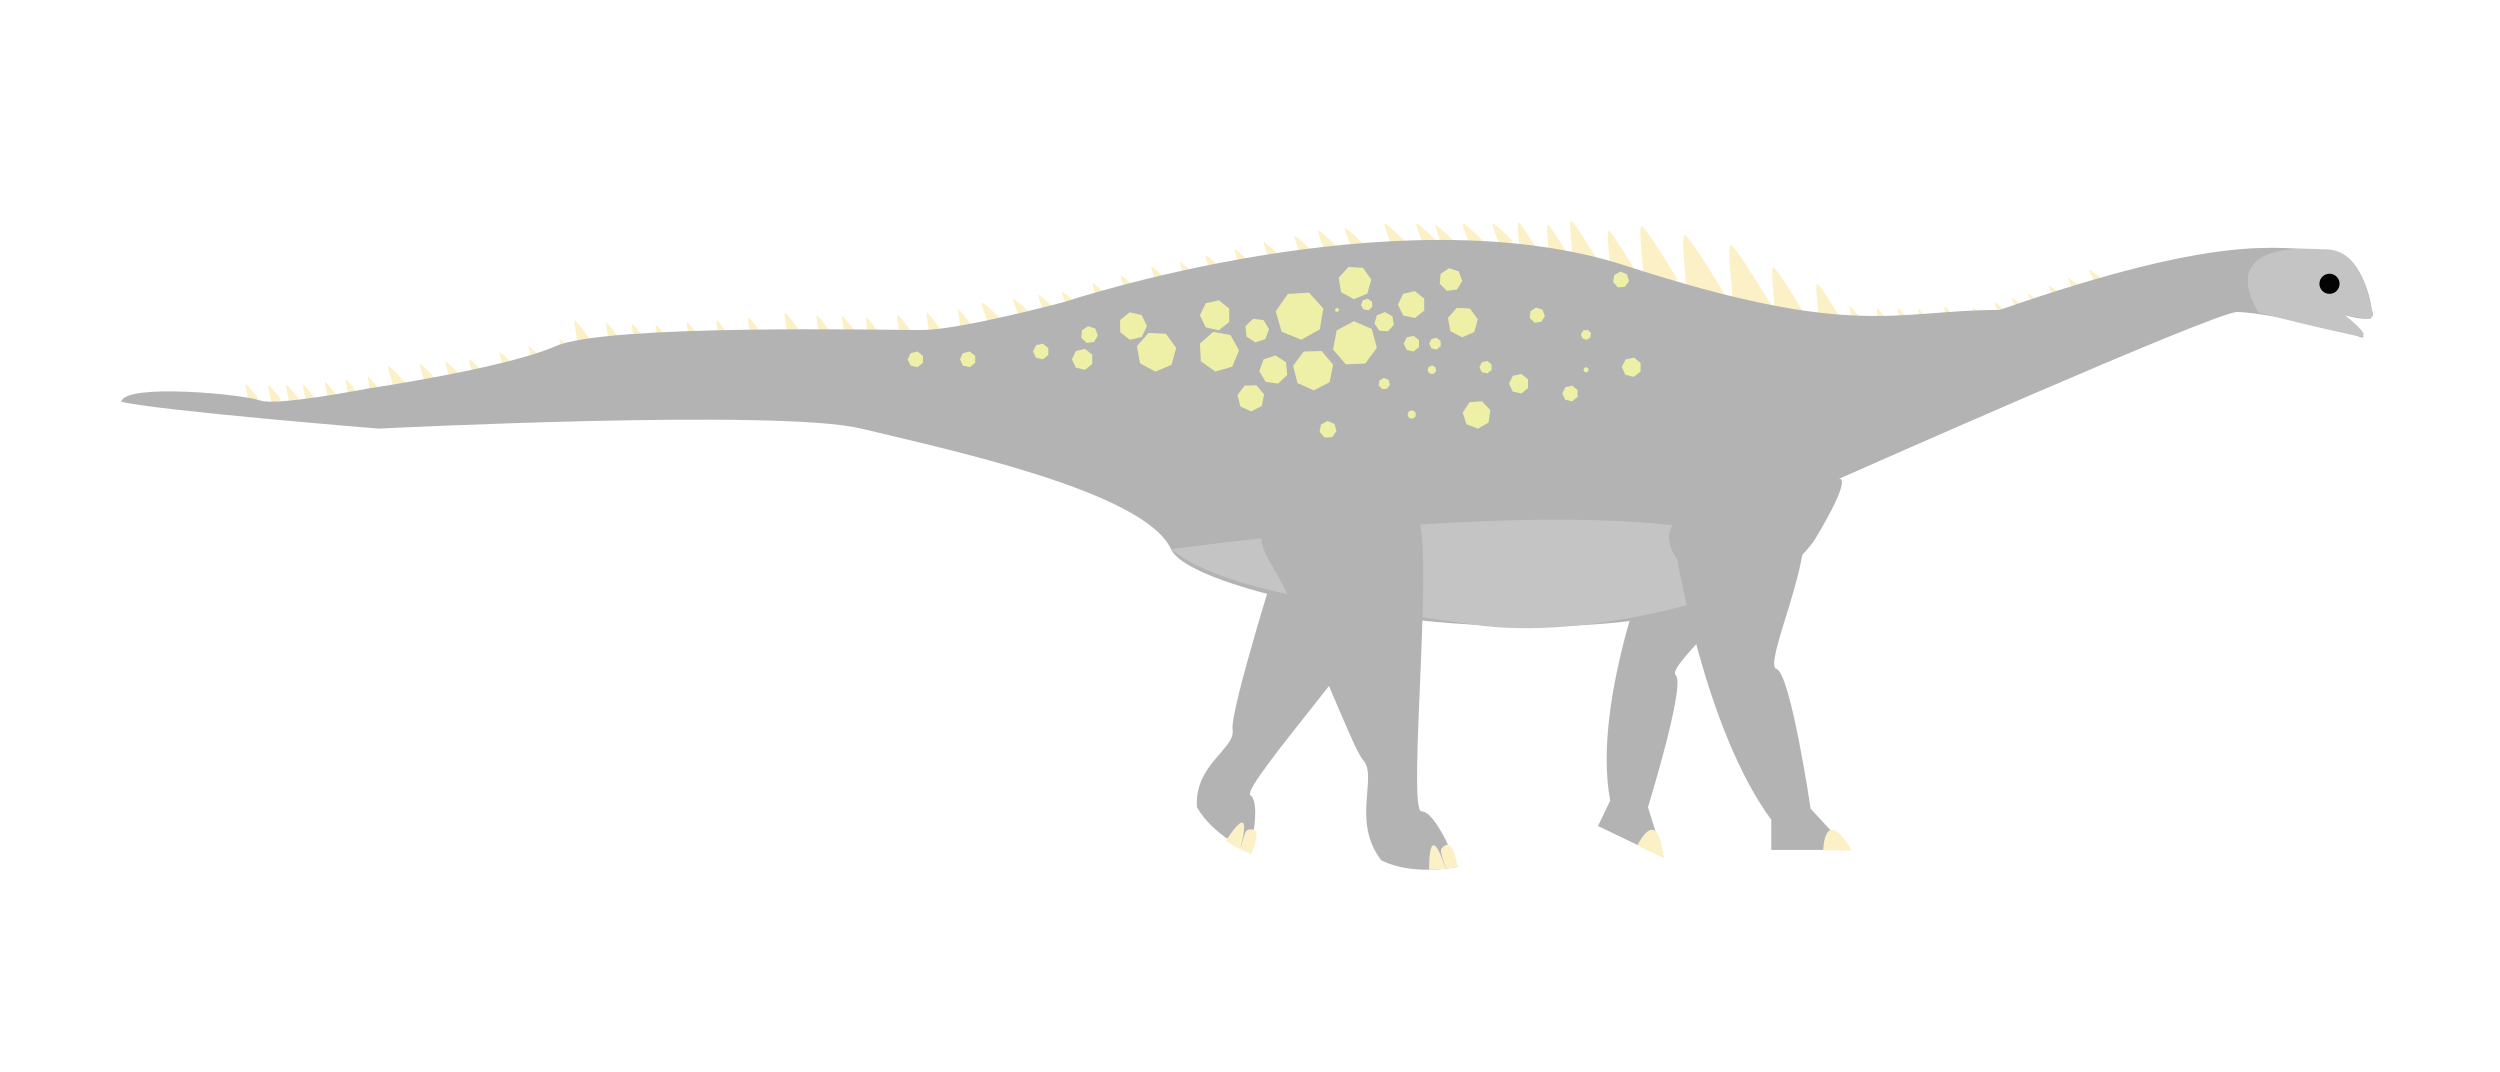
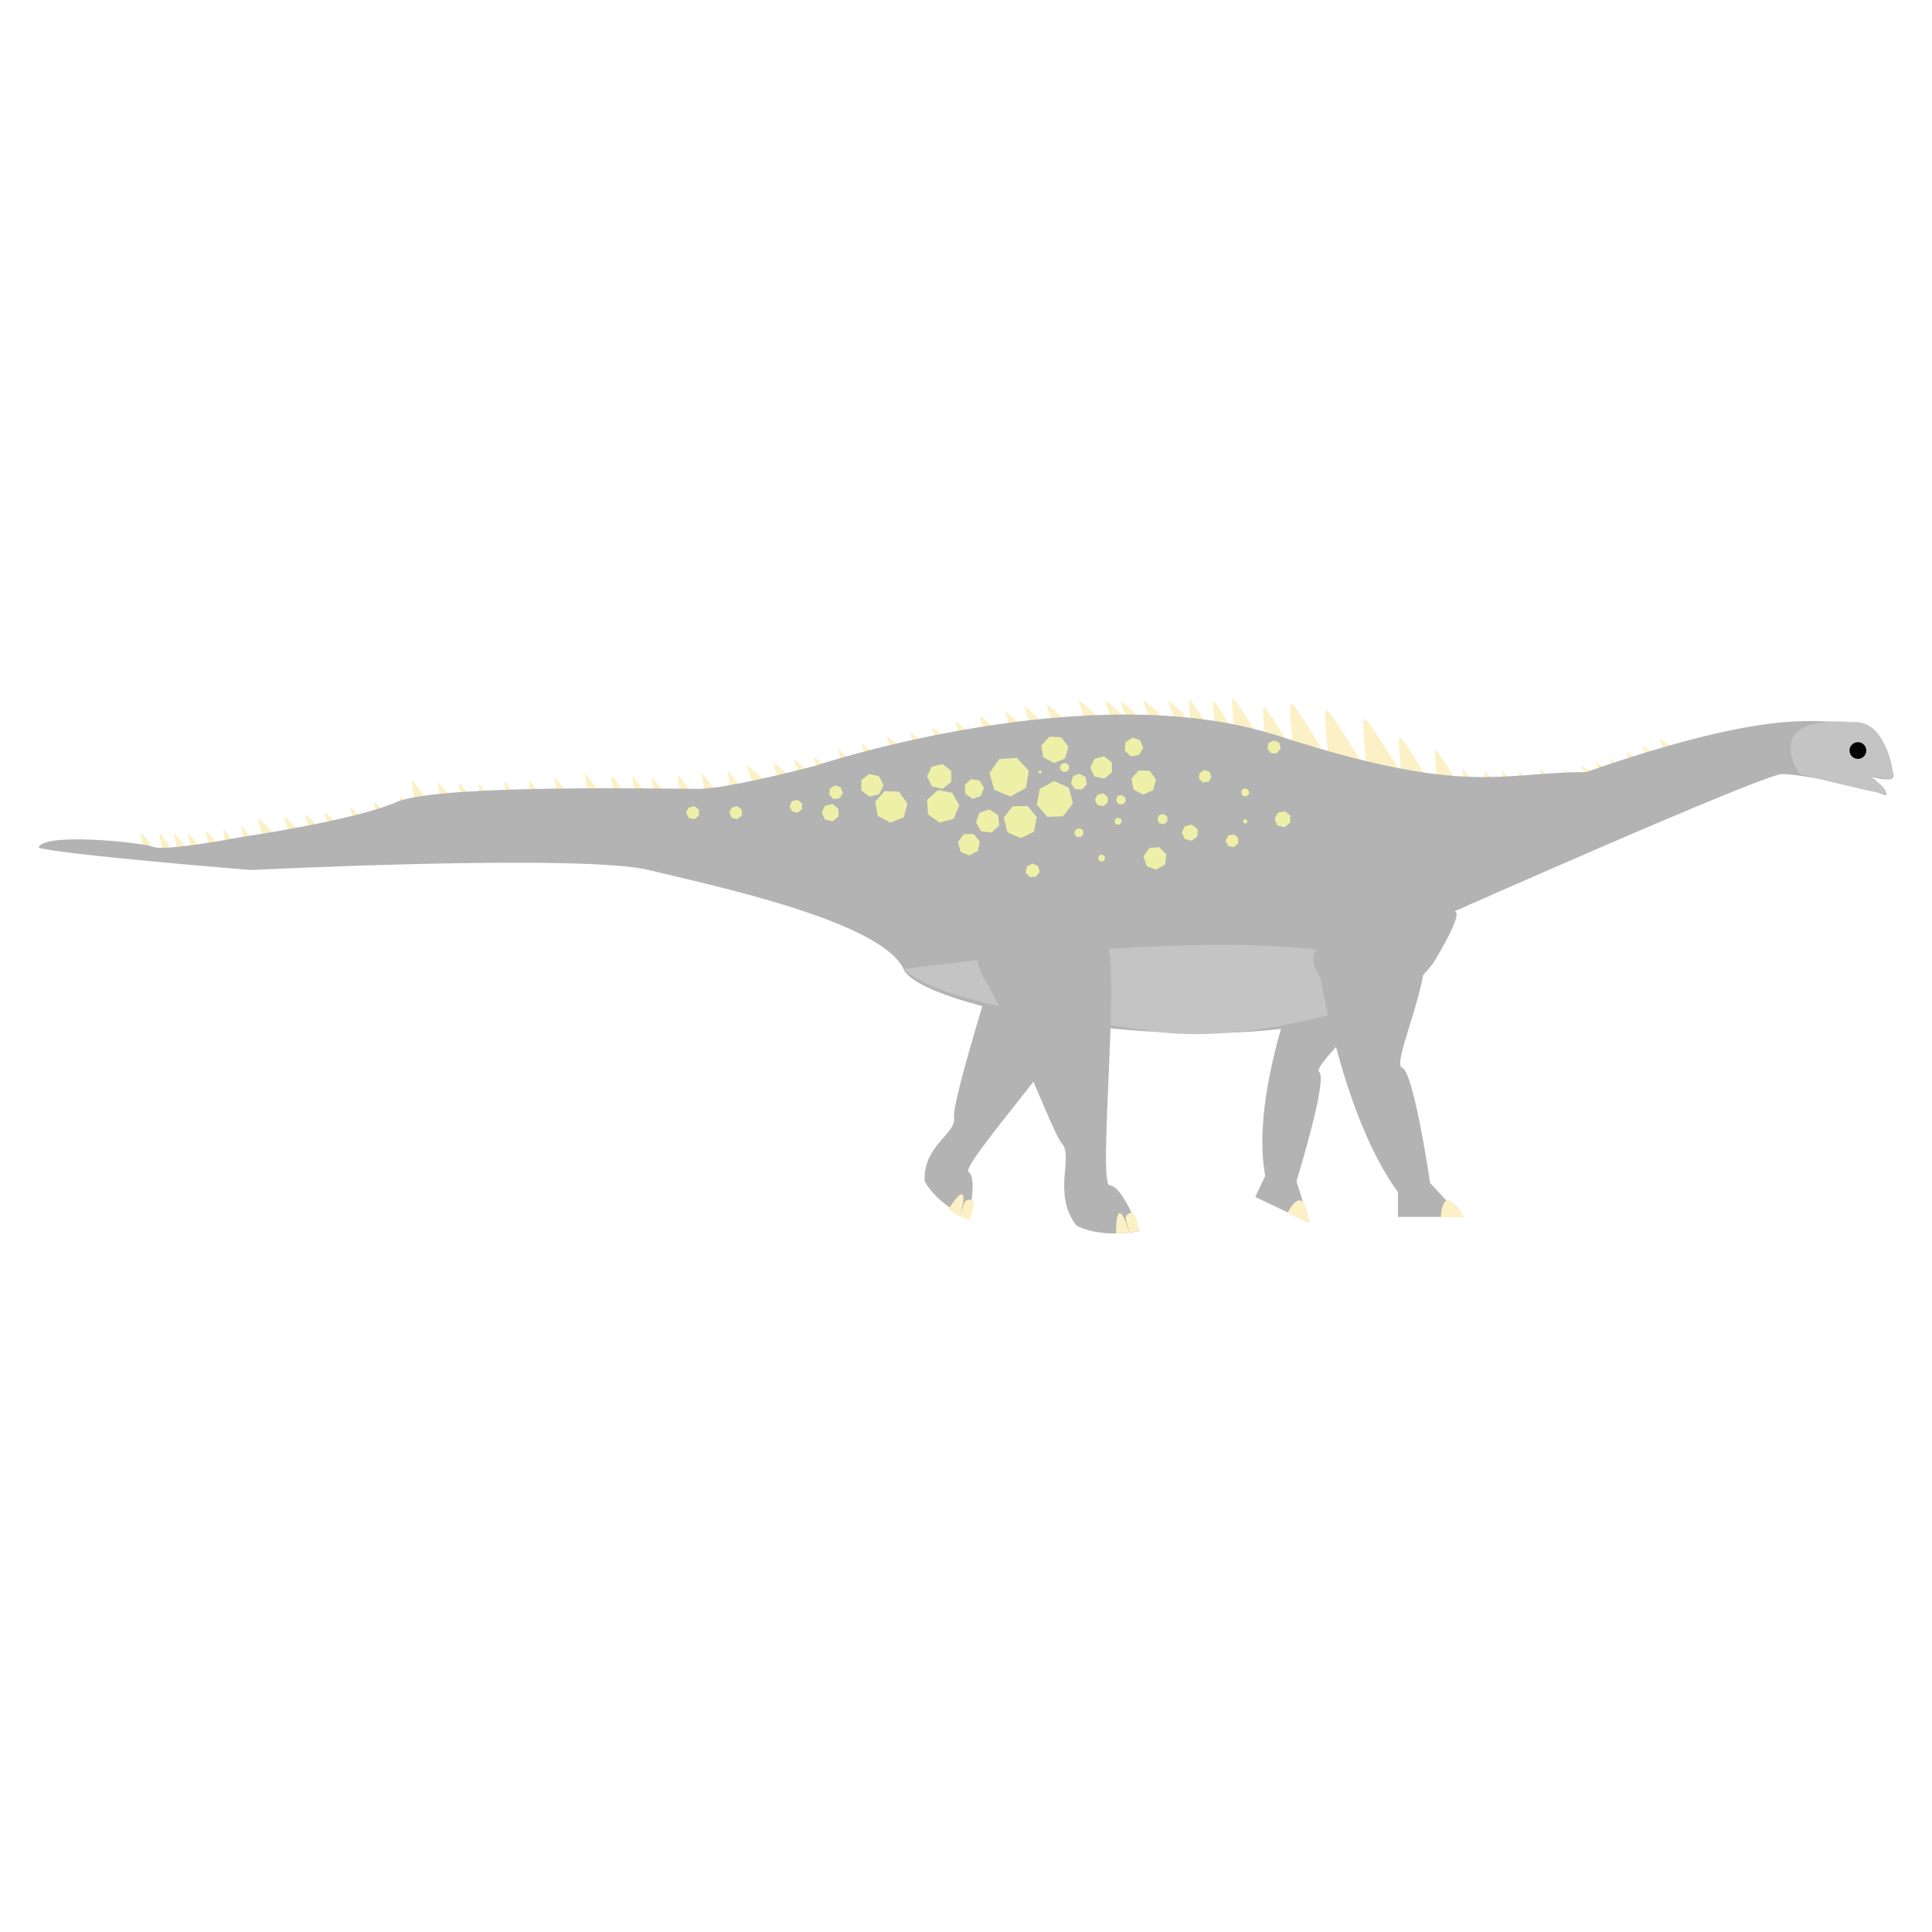
- <svg xmlns="http://www.w3.org/2000/svg" version="1.0" id="Layer_1" x="0px" y="0px" viewBox="0 0 700 300" style="enable-background:new 0 0 700 300;" xml:space="preserve">
+ <svg xmlns="http://www.w3.org/2000/svg" version="1.1" id="Layer_1" x="0px" y="0px" viewBox="0 0 599.8 599.8" style="enable-background:new 0 0 599.8 599.8;" xml:space="preserve">
  <style type="text/css">
	.st0{fill:#FCF1C6;}
	.st1{fill:#B2B3B2;}
	.st2{fill:#C4C4C4;}
	.st3{fill:#030303;}
	.st4{fill:#EEF0A8;}
</style>
  <g id="Ampelosaurus">
-     <path class="st0" d="M515.14,88.8c0,0-5.07-8.45-6.19-9.29c-1.13-0.84,0.84,10.51,0,11.45C508.1,91.9,514.02,91.9,515.14,88.8z" />
-     <path class="st0" d="M504.93,87.35c0,0-6.75-11.25-8.25-12.38s1.13,14,0,15.25C495.55,91.48,503.43,91.48,504.93,87.35z" />
-     <path class="st0" d="M495.95,85.41c0,0-9.09-15.15-11.11-16.67c-2.02-1.52,1.52,18.86,0,20.54   C483.33,90.96,493.93,90.96,495.95,85.41z" />
-     <path class="st0" d="M483.03,82.59c0,0-9.09-15.15-11.11-16.67c-2.02-1.52,1.52,18.86,0,20.54   C470.4,88.15,481.01,88.15,483.03,82.59z" />
-     <path class="st0" d="M469.57,78.03c0,0-7.95-13.25-9.72-14.58c-1.77-1.33,1.33,16.49,0,17.96S467.8,82.89,469.57,78.03z" />
-     <path class="st0" d="M457.58,75.22c0,0-5.73-9.54-7-10.5c-1.27-0.95,0.95,11.87,0,12.93S456.31,78.72,457.58,75.22z" />
-     <path class="st0" d="M447.05,72.41c0,0-5.73-9.54-7-10.5c-1.27-0.95,0.95,11.87,0,12.93C439.09,75.9,445.77,75.9,447.05,72.41z" />
-     <path class="st0" d="M438.93,71.11c0,0-4.46-7.43-5.45-8.18c-0.99-0.74,0.74,9.25,0,10.07C432.74,73.84,437.94,73.84,438.93,71.11z   " />
-     <path class="st0" d="M430.74,70.45c0,0-4.46-7.43-5.45-8.18c-0.99-0.74,0.74,9.25,0,10.07C424.55,73.18,429.75,73.18,430.74,70.45z   " />
-     <path class="st0" d="M423.4,67.23c0,0-4.55-4.38-5.39-4.71s2.29,6.36,1.92,7.09C419.56,70.33,423.22,69.34,423.4,67.23z" />
-     <path class="st0" d="M415.09,67.23c0,0-4.55-4.38-5.39-4.71c-0.84-0.33,2.29,6.36,1.92,7.09   C411.26,70.33,414.92,69.34,415.09,67.23z" />
-     <path class="st0" d="M407.4,67.7c0,0-4.55-4.38-5.39-4.71c-0.84-0.33,2.29,6.36,1.92,7.09C403.56,70.8,407.22,69.81,407.4,67.7z" />
-     <path class="st0" d="M402.05,67.23c0,0-4.55-4.38-5.39-4.71s2.29,6.36,1.92,7.09C398.21,70.33,401.87,69.34,402.05,67.23z" />
-     <path class="st0" d="M393.13,67.23c0,0-4.55-4.38-5.39-4.71c-0.84-0.33,2.29,6.36,1.92,7.09C389.3,70.33,392.96,69.34,393.13,67.23   z" />
-     <path class="st0" d="M382.11,68.59c0,0-4.55-4.38-5.39-4.71c-0.84-0.33,2.29,6.36,1.92,7.09C378.27,71.69,381.93,70.7,382.11,68.59   z" />
-     <path class="st0" d="M374.6,69.27c0,0-4.55-4.38-5.39-4.71c-0.84-0.33,2.29,6.36,1.92,7.09C370.76,72.36,374.42,71.37,374.6,69.27z   " />
-     <path class="st0" d="M368.01,70.9c0,0-4.55-4.38-5.39-4.71c-0.84-0.33,2.29,6.36,1.92,7.09C364.18,74,367.84,73,368.01,70.9z" />
-     <path class="st0" d="M359.39,72.53c0,0-4.55-4.38-5.39-4.71c-0.84-0.33,2.29,6.36,1.92,7.09   C355.56,75.63,359.22,74.64,359.39,72.53z" />
-     <path class="st0" d="M351.25,74.56c0,0-4.55-4.38-5.39-4.71c-0.84-0.33,2.29,6.36,1.92,7.09   C347.41,77.66,351.07,76.67,351.25,74.56z" />
-     <path class="st0" d="M343.06,76.2c0,0-4.55-4.38-5.39-4.71c-0.84-0.33,2.29,6.36,1.92,7.09C339.23,79.3,342.89,78.3,343.06,76.2z" />
-     <path class="st0" d="M335.98,78.23c0,0-4.55-4.38-5.39-4.71c-0.84-0.33,2.29,6.36,1.92,7.09C332.14,81.33,335.8,80.34,335.98,78.23   z" />
-     <path class="st0" d="M327.91,79.39c0,0-4.55-4.38-5.39-4.71c-0.84-0.33,2.29,6.36,1.92,7.09C324.07,82.49,327.73,81.5,327.91,79.39   z" />
-     <path class="st0" d="M319.37,81.9c0,0-4.55-4.38-5.39-4.71c-0.84-0.33,2.29,6.36,1.92,7.09C315.53,84.99,319.19,84,319.37,81.9z" />
-     <path class="st0" d="M311.37,83.99c0,0-4.55-4.38-5.39-4.71s2.29,6.36,1.92,7.09C307.54,87.09,311.19,86.1,311.37,83.99z" />
-     <path class="st0" d="M302.89,86.34c0,0-4.55-4.38-5.39-4.71c-0.84-0.33,2.29,6.36,1.92,7.09   C299.06,89.44,302.72,88.44,302.89,86.34z" />
-     <path class="st0" d="M289.24,88.39c0,0-4.55-4.38-5.39-4.71c-0.84-0.33,2.29,6.36,1.92,7.09C285.4,91.49,289.06,90.49,289.24,88.39   z" />
-     <path class="st0" d="M296.29,87.29c0,0-4.55-4.38-5.39-4.71c-0.84-0.33,2.29,6.36,1.92,7.09C292.45,90.39,296.11,89.4,296.29,87.29   z" />
-     <path class="st0" d="M280.32,89.34c0,0-4.55-4.38-5.39-4.71c-0.84-0.33,2.29,6.36,1.92,7.09   C276.49,92.44,280.15,91.45,280.32,89.34z" />
-     <path class="st0" d="M272.92,92.34c0,0-3.65-5.15-4.42-5.64c-0.76-0.48,1.06,6.68,0.56,7.32   C268.57,94.67,272.35,94.38,272.92,92.34z" />
-     <path class="st0" d="M264.06,93.2c0,0-3.65-5.15-4.42-5.64c-0.76-0.48,1.06,6.68,0.56,7.32C259.72,95.53,263.5,95.24,264.06,93.2z" />
-     <path class="st0" d="M255.81,93.76c0,0-3.65-5.15-4.42-5.64c-0.76-0.48,1.06,6.68,0.56,7.32C251.47,96.09,255.25,95.8,255.81,93.76   z" />
-     <path class="st0" d="M247.05,94.48c0,0-3.65-5.15-4.42-5.64c-0.76-0.48,1.06,6.68,0.56,7.32S246.48,96.52,247.05,94.48z" />
-     <path class="st0" d="M233.25,93.94c0,0-3.65-5.15-4.42-5.64c-0.76-0.48,1.06,6.68,0.56,7.32C228.9,96.27,232.68,95.98,233.25,93.94   z" />
-     <path class="st0" d="M240.38,94.18c0,0-3.65-5.15-4.42-5.64c-0.76-0.48,1.06,6.68,0.56,7.32   C236.03,96.51,239.81,96.22,240.38,94.18z" />
-     <path class="st0" d="M224.31,93.21c0,0-3.65-5.15-4.42-5.64c-0.76-0.48,1.06,6.68,0.56,7.32   C219.96,95.53,223.74,95.24,224.31,93.21z" />
-     <path class="st0" d="M214.05,94.49c0,0-3.65-5.15-4.42-5.64s1.06,6.68,0.56,7.32S213.48,96.53,214.05,94.49z" />
-     <path class="st0" d="M205.2,95.36c0,0-3.65-5.15-4.42-5.64c-0.76-0.48,1.06,6.68,0.56,7.32C200.85,97.68,204.63,97.39,205.2,95.36z   " />
-     <path class="st0" d="M196.95,95.92c0,0-3.65-5.15-4.42-5.64c-0.76-0.48,1.06,6.68,0.56,7.32C192.6,98.24,196.38,97.95,196.95,95.92   z" />
-     <path class="st0" d="M188.18,96.63c0,0-3.65-5.15-4.42-5.64c-0.76-0.48,1.06,6.68,0.56,7.32   C183.83,98.96,187.61,98.67,188.18,96.63z" />
-     <path class="st0" d="M174.38,96.09c0,0-3.65-5.15-4.42-5.64c-0.76-0.48,1.06,6.68,0.56,7.32   C170.04,98.42,173.82,98.13,174.38,96.09z" />
-     <path class="st0" d="M181.51,96.33c0,0-3.65-5.15-4.42-5.64c-0.76-0.48,1.06,6.68,0.56,7.32   C177.17,98.66,180.95,98.37,181.51,96.33z" />
-     <path class="st0" d="M165.45,95.36c0,0-3.65-5.15-4.42-5.64c-0.76-0.48,1.06,6.68,0.56,7.32C161.1,97.69,164.88,97.4,165.45,95.36z   " />
-     <path class="st0" d="M161.95,99.89c0,0-4.33-4.6-5.15-4.97c-0.82-0.37,1.97,6.47,1.57,7.17   C157.96,102.79,161.66,101.98,161.95,99.89z" />
-     <path class="st0" d="M153.3,101.97c0,0-4.33-4.6-5.15-4.97s1.97,6.47,1.57,7.17C149.31,104.87,153.02,104.06,153.3,101.97z" />
-     <path class="st0" d="M145.2,103.67c0,0-4.33-4.6-5.15-4.97c-0.82-0.37,1.97,6.47,1.57,7.17   C141.22,106.57,144.92,105.76,145.2,103.67z" />
-     <path class="st0" d="M136.62,105.59c0,0-4.33-4.6-5.15-4.97c-0.82-0.37,1.97,6.47,1.57,7.17S136.34,107.68,136.62,105.59z" />
-     <path class="st0" d="M122.88,106.96c0,0-4.33-4.6-5.15-4.97c-0.82-0.37,1.97,6.47,1.57,7.17   C118.9,109.87,122.6,109.06,122.88,106.96z" />
-     <path class="st0" d="M129.98,106.22c0,0-4.33-4.6-5.15-4.97c-0.82-0.37,1.97,6.47,1.57,7.17   C125.99,109.12,129.7,108.31,129.98,106.22z" />
-     <path class="st0" d="M113.93,107.47c0,0-4.33-4.6-5.15-4.97c-0.82-0.37,1.97,6.47,1.57,7.17S113.65,109.57,113.93,107.47z" />
-     <path class="st0" d="M106.4,109.25c0,0-2.73-3.52-3.29-3.83c-0.55-0.32,0.95,4.67,0.62,5.14   C103.41,111.03,106.06,110.7,106.4,109.25z" />
-     <path class="st0" d="M100.19,110.14c0,0-2.73-3.52-3.29-3.83c-0.55-0.32,0.95,4.67,0.62,5.14   C97.2,111.91,99.85,111.59,100.19,110.14z" />
-     <path class="st0" d="M94.4,110.79c0,0-2.73-3.52-3.29-3.83s0.95,4.67,0.62,5.14C91.4,112.56,94.06,112.24,94.4,110.79z" />
-     <path class="st0" d="M88.24,111.57c0,0-2.73-3.52-3.29-3.83s0.95,4.67,0.62,5.14C85.25,113.34,87.9,113.02,88.24,111.57z" />
-     <path class="st0" d="M78.5,111.61c0,0-2.73-3.52-3.29-3.83c-0.55-0.32,0.95,4.67,0.62,5.14C75.51,113.39,78.17,113.06,78.5,111.61z   " />
-     <path class="st0" d="M83.53,111.56c0,0-2.73-3.52-3.29-3.83s0.95,4.67,0.62,5.14C80.54,113.33,83.2,113.01,83.53,111.56z" />
-     <path class="st0" d="M72.18,111.37c0,0-2.73-3.52-3.29-3.83c-0.55-0.32,0.95,4.67,0.62,5.14   C69.19,113.15,71.85,112.83,72.18,111.37z" />
-     <path class="st0" d="M589.11,78.4c0,0-3.53-2.71-4.15-2.88c-0.61-0.17,2.1,4.28,1.9,4.82S589.15,79.89,589.11,78.4z" />
-     <path class="st0" d="M583.32,80.82c0,0-3.53-2.71-4.15-2.88s2.1,4.28,1.9,4.82S583.36,82.31,583.32,80.82z" />
-     <path class="st0" d="M577.87,82.91c0,0-3.53-2.71-4.15-2.88c-0.61-0.17,2.1,4.28,1.9,4.82S577.91,84.4,577.87,82.91z" />
-     <path class="st0" d="M572.11,85.21c0,0-3.53-2.71-4.15-2.88s2.1,4.28,1.9,4.82S572.15,86.7,572.11,85.21z" />
-     <path class="st0" d="M562.7,87.71c0,0-3.53-2.71-4.15-2.88c-0.61-0.17,2.1,4.28,1.9,4.82S562.74,89.2,562.7,87.71z" />
-     <path class="st0" d="M567.56,86.39c0,0-3.53-2.71-4.15-2.88c-0.61-0.17,2.1,4.28,1.9,4.82S567.6,87.88,567.56,86.39z" />
-     <path class="st0" d="M556.53,89.07c0,0-3.53-2.71-4.15-2.88s2.1,4.28,1.9,4.82S556.57,90.56,556.53,89.07z" />
-     <path class="st0" d="M548.38,90.47c0,0-3.15-4.27-3.8-4.67c-0.65-0.4,0.99,5.6,0.59,6.14S547.93,92.19,548.38,90.47z" />
-     <path class="st0" d="M541.02,91.21c0,0-3.15-4.27-3.8-4.67c-0.65-0.4,0.99,5.6,0.59,6.14S540.57,92.93,541.02,91.21z" />
-     <path class="st0" d="M529.42,90.97c0,0-3.15-4.27-3.8-4.67c-0.65-0.4,0.99,5.6,0.59,6.14S528.97,92.69,529.42,90.97z" />
-     <path class="st0" d="M535.41,91.06c0,0-3.15-4.27-3.8-4.67c-0.65-0.4,0.99,5.6,0.59,6.14S534.97,92.78,535.41,91.06z" />
-     <path class="st0" d="M521.89,90.49c0,0-3.15-4.27-3.8-4.67c-0.65-0.4,0.99,5.6,0.59,6.14C518.28,92.51,521.45,92.21,521.89,90.49z" />
-     <path class="st1" d="M664.09,86.78c0,0-1.69-16.89-14.08-16.89c-12.39,0-27.03-5.07-90.1,16.89c-29.28,0-40.54,8.45-104.74-12.39   S298.06,84.53,298.06,84.53s-29.28,7.88-39.98,7.88c-10.7,0-88.41-1.69-102.49,4.51c-14.08,6.19-52.37,11.83-52.37,11.83   s-25.9,5.07-30.41,3.38c-4.5-1.69-37.73-4.94-38.86,0.34c9.57,2.47,72.08,7.54,72.08,7.54s112.06-5.63,135.15,0   s79.4,17.46,86.72,33.79c7.32,16.33,150.35,40.34,180.2-2.63c11.26-18.76,6.76-17.07,6.76-17.07s105.3-46.74,111.5-46.74   s28.72,4.5,33.79,6.76s-3.66-5.91-3.66-5.91S666.34,91.29,664.09,86.78z" />
-     <path class="st2" d="M650.01,69.89c0,0-29.85-3.74-17.74,17.56c15.2,4.06,27.87,6.66,27.87,6.66s5.63,1.41-3.66-5.91   c6.34,1,8.37,2.49,7.6-1.41C663.32,82.89,660.85,68.76,650.01,69.89z" />
-     <circle class="st3" cx="652.26" cy="79.46" r="2.82" />
-     <polygon class="st4" points="357.19,87.16 360.61,82.3 366.55,81.95 370.52,86.37 369.55,92.23 364.35,95.12 358.85,92.87  " />
-     <polygon class="st4" points="374.83,77.77 377.56,74.75 381.62,74.99 383.97,78.32 382.83,82.23 379.06,83.77 375.5,81.79  " />
-     <polygon class="st4" points="335.98,88.28 337.6,84.91 341.26,84.08 344.18,86.41 344.18,90.16 341.26,92.49 337.6,91.66  " />
-     <polygon class="st4" points="313.64,89.6 316.3,87.45 319.65,88.19 321.15,91.26 319.69,94.36 316.35,95.14 313.66,93.02  " />
-     <polygon class="st4" points="302.94,92.49 304.68,91.34 306.67,91.99 307.4,93.94 306.33,95.74 304.26,96.02 302.75,94.57  " />
-     <polygon class="st4" points="289.24,98.42 290.09,96.66 291.99,96.22 293.52,97.44 293.52,99.4 291.99,100.62 290.09,100.18  " />
-     <polygon class="st4" points="300.13,100.62 301.26,98.27 303.8,97.69 305.83,99.31 305.83,101.92 303.8,103.54 301.26,102.96  " />
-     <polygon class="st4" points="318.33,96.92 321.56,93.23 326.45,93.45 329.33,97.41 328.03,102.14 323.52,104.06 319.21,101.74  " />
-     <polygon class="st4" points="335.98,96.22 339.67,92.94 344.54,93.79 346.92,98.12 345.02,102.68 340.26,104.03 336.24,101.16  " />
-     <polygon class="st4" points="346.49,110.62 348.49,107.97 351.81,107.88 353.95,110.42 353.3,113.68 350.35,115.2 347.32,113.84   " />
-     <polygon class="st4" points="353.81,100.62 357.16,99.52 360.11,101.45 360.43,104.96 357.89,107.4 354.4,106.94 352.58,103.92   " />
-     <polygon class="st4" points="365.07,98.42 370.07,98.3 373.28,102.12 372.29,107.02 367.84,109.3 363.29,107.25 362.06,102.4  " />
-     <polygon class="st4" points="348.74,91.29 350.89,89.25 353.82,89.65 355.33,92.2 354.28,94.96 351.47,95.87 349,94.24  " />
-     <polygon class="st4" points="374.27,92.49 379.09,89.94 384.1,92.11 385.52,97.39 382.28,101.79 376.83,102 373.26,97.86  " />
-     <polygon class="st4" points="385.53,88.28 387.78,87.38 389.89,88.57 390.27,90.96 388.64,92.75 386.23,92.59 384.84,90.61  " />
-     <polygon class="st4" points="381.59,84.08 382.96,83.65 384.14,84.45 384.25,85.88 383.21,86.86 381.79,86.65 381.07,85.41  " />
-     <polygon class="st4" points="392.85,82.28 396.12,81.5 398.76,83.57 398.79,86.93 396.19,89.05 392.91,88.33 391.42,85.32  " />
-     <polygon class="st4" points="386.28,106.49 387.51,105.82 388.8,106.36 389.19,107.71 388.37,108.85 386.97,108.92 386.04,107.87   " />
-     <polygon class="st4" points="399.99,102.74 400.97,102.31 401.92,102.81 402.12,103.86 401.42,104.68 400.35,104.64 399.71,103.78    " />
-     <polygon class="st4" points="407.87,86.22 411.59,86.38 413.78,89.39 412.79,92.98 409.37,94.45 406.09,92.69 405.42,89.02  " />
-     <polygon class="st4" points="400.17,96.22 400.81,94.9 402.24,94.58 403.38,95.49 403.38,96.96 402.24,97.87 400.81,97.55  " />
-     <polygon class="st4" points="393.04,96.22 393.89,94.46 395.79,94.03 397.32,95.25 397.32,97.2 395.79,98.42 393.89,97.99  " />
-     <polygon class="st4" points="428.52,87.16 430.1,86.11 431.91,86.71 432.57,88.48 431.6,90.11 429.71,90.37 428.34,89.05  " />
-     <polygon class="st4" points="451.98,77.02 453.71,76.05 455.56,76.8 456.12,78.71 454.98,80.33 452.99,80.46 451.66,78.98  " />
-     <polygon class="st4" points="443.35,103.54 443.63,102.96 444.26,102.81 444.77,103.22 444.77,103.87 444.26,104.28 443.63,104.13    " />
-     <polygon class="st4" points="268.78,100.62 269.63,98.86 271.53,98.42 273.06,99.64 273.06,101.59 271.53,102.81 269.63,102.38   " />
-     <polygon class="st4" points="254.14,100.62 254.99,98.86 256.89,98.42 258.42,99.64 258.42,101.59 256.89,102.81 254.99,102.38   " />
-     <polygon class="st4" points="422.51,107.43 423.57,105.23 425.95,104.69 427.86,106.21 427.86,108.65 425.95,110.18 423.57,109.63    " />
-     <polygon class="st4" points="409.56,115.5 411.48,112.63 414.93,112.35 417.3,114.86 416.81,118.28 413.83,120.03 410.6,118.8  " />
-     <polygon class="st4" points="394.07,116.06 394.53,115.11 395.56,114.88 396.39,115.54 396.39,116.59 395.56,117.25 394.53,117.02    " />
-     <polygon class="st4" points="369.86,118.88 371.7,117.87 373.64,118.68 374.22,120.7 372.99,122.41 370.9,122.52 369.5,120.95  " />
-     <polygon class="st4" points="437.43,110.18 438.28,108.41 440.19,107.98 441.71,109.2 441.71,111.15 440.19,112.37 438.28,111.94   " />
-     <polygon class="st4" points="455.17,100.62 457.52,100.12 459.38,101.65 459.34,104.06 457.43,105.52 455.1,104.95 454.09,102.76   " />
-     <polygon class="st4" points="443.35,92.49 444.59,92.37 445.47,93.27 445.31,94.51 444.24,95.17 443.06,94.73 442.66,93.55  " />
-     <polygon class="st4" points="414.91,101.42 416.42,101.07 417.64,102.02 417.65,103.58 416.45,104.55 414.93,104.22 414.25,102.83    " />
-     <polygon class="st4" points="403.38,76.65 405.76,75.1 408.45,75.99 409.43,78.65 407.97,81.07 405.15,81.44 403.12,79.47  " />
-     <polygon class="st4" points="373.8,86.78 374.01,86.34 374.49,86.23 374.87,86.54 374.87,87.03 374.49,87.33 374.01,87.22  " />
-     <path class="st1" d="M359.59,150.65c0,0-15.33,48.32-14.46,53.65c0.87,5.34-10.82,9.79-9.98,21.71   c4.38,7.87,14.82,12.56,14.82,12.56s3.25-13.67,0.15-15.91c-3.1-2.23,42.23-52.09,39.62-57.63   C387.14,159.5,362.54,147.44,359.59,150.65z" />
-     <path class="st1" d="M464.43,150.12c0,0-19.05,45.06-13.57,74.03c-3.42,7.14-3.42,7.14-3.42,7.14l18.36,8.81l-4.37-14.1   c0,0,10.65-34.41,7.77-36.96s23.23-23.41,22.49-32.25C490.96,147.94,461.49,137.29,464.43,150.12z" />
-     <path class="st0" d="M343.21,235.5c0,0,7.99-13.03,4.05,2.29C345.16,236.76,343.21,235.5,343.21,235.5z" />
-     <path class="st0" d="M347.26,237.79c1.5-4.83,1.08-5.72,3.58-5.54c2.5,0.18-0.53,6.95-0.53,6.95L347.26,237.79z" />
-     <path class="st0" d="M458.5,236.65c0,0,5.59-11.72,7.3,3.44C463.6,239.29,458.5,236.65,458.5,236.65z" />
-     <path class="st2" d="M327.91,153.79c0,0,154.42-21.72,172.66,5.19c-13.48,7.57-55.63,20.67-88.24,15.9S342.17,165.62,327.91,153.79   z" />
-     <path class="st1" d="M469.72,156.79c0,0,7.61,47.41,26.24,72.75c0,8.45,0,8.45,0,8.45h21.72l-10.7-11.54c0,0-5.63-38.01-9.57-39.14   c-3.94-1.13,11.54-33.22,6.76-41.39C499.38,137.75,456.86,138.31,469.72,156.79z" />
-     <path class="st1" d="M363.95,143.91c-6.67,1.16-15.6,1.6-7.8,14.46c9.68,15.96,22.39,51.07,25.53,54.47   c4.22,4.57-3.38,17.07,5.07,28.04c9.01,4.57,21.4,1.83,21.4,1.83s-5.91-15.54-10.14-15.54c-4.22,0,4.22-80.06-1.69-83.61   C392.55,141.29,375.77,141.86,363.95,143.91z" />
-     <path class="st0" d="M400.17,243.52c0,0-0.37-15.28,4.65-0.27C402.49,243.52,400.17,243.52,400.17,243.52z" />
-     <path class="st0" d="M404.82,243.24c-1.36-4.87-2.2-5.39,0-6.6c2.2-1.21,3.33,6.12,3.33,6.12L404.82,243.24z" />
-     <path class="st0" d="M510.5,238.06c0,0,0.28-12.98,8.07,0.14" />
+     <path class="st0" d="M451.5,241.5c0,0-4.6-7.7-5.7-8.5c-1-0.8,0.8,9.6,0,10.5C445.1,244.3,450.5,244.3,451.5,241.5z" />
+     <path class="st0" d="M442.2,240.2c0,0-6.2-10.3-7.5-11.3s1,12.8,0,13.9C433.6,244,440.8,244,442.2,240.2z" />
+     <path class="st0" d="M434,238.4c0,0-8.3-13.8-10.2-15.2c-1.8-1.4,1.4,17.2,0,18.8C422.4,243.5,432.1,243.5,434,238.4z" />
+     <path class="st0" d="M422.2,235.8c0,0-8.3-13.8-10.2-15.2s1.4,17.2,0,18.8C410.6,240.9,420.3,240.9,422.2,235.8z" />
+     <path class="st0" d="M409.9,231.7c0,0-7.3-12.1-8.9-13.3s1.2,15.1,0,16.4C399.8,236.1,408.2,236.1,409.9,231.7z" />
+     <path class="st0" d="M398.9,229.1c0,0-5.2-8.7-6.4-9.6c-1.2-0.9,0.9,10.8,0,11.8C391.6,232.3,397.7,232.3,398.9,229.1z" />
+     <path class="st0" d="M389.3,226.5c0,0-5.2-8.7-6.4-9.6c-1.2-0.9,0.9,10.8,0,11.8C382,229.7,388.1,229.7,389.3,226.5z" />
+     <path class="st0" d="M381.9,225.3c0,0-4.1-6.8-5-7.5c-0.9-0.7,0.7,8.5,0,9.2C376.2,227.8,381,227.8,381.9,225.3z" />
+     <path class="st0" d="M374.4,224.7c0,0-4.1-6.8-5-7.5c-0.9-0.7,0.7,8.5,0,9.2C368.7,227.2,373.5,227.2,374.4,224.7z" />
+     <path class="st0" d="M367.7,221.8c0,0-4.2-4-4.9-4.3s2.1,5.8,1.8,6.5C364.2,224.6,367.5,223.7,367.7,221.8z" />
+     <path class="st0" d="M360.1,221.8c0,0-4.2-4-4.9-4.3c-0.8-0.3,2.1,5.8,1.8,6.5C356.6,224.6,359.9,223.7,360.1,221.8z" />
+     <path class="st0" d="M353.1,222.2c0,0-4.2-4-4.9-4.3c-0.8-0.3,2.1,5.8,1.8,6.5C349.6,225.1,352.9,224.2,353.1,222.2z" />
+     <path class="st0" d="M348.2,221.8c0,0-4.2-4-4.9-4.3c-0.8-0.3,2.1,5.8,1.8,6.5C344.7,224.6,348,223.7,348.2,221.8z" />
+     <path class="st0" d="M340,221.8c0,0-4.2-4-4.9-4.3c-0.8-0.3,2.1,5.8,1.8,6.5C336.5,224.6,339.9,223.7,340,221.8z" />
+     <path class="st0" d="M330,223c0,0-4.2-4-4.9-4.3c-0.8-0.3,2.1,5.8,1.8,6.5C326.5,225.9,329.8,225,330,223z" />
+     <path class="st0" d="M323.1,223.7c0,0-4.2-4-4.9-4.3c-0.8-0.3,2.1,5.8,1.8,6.5C319.6,226.5,322.9,225.6,323.1,223.7z" />
+     <path class="st0" d="M317.1,225.2c0,0-4.2-4-4.9-4.3c-0.8-0.3,2.1,5.8,1.8,6.5C313.6,228,316.9,227.1,317.1,225.2z" />
+     <path class="st0" d="M309.2,226.6c0,0-4.2-4-4.9-4.3c-0.8-0.3,2.1,5.8,1.8,6.5C305.7,229.5,309,228.6,309.2,226.6z" />
+     <path class="st0" d="M301.8,228.5c0,0-4.2-4-4.9-4.3c-0.8-0.3,2.1,5.8,1.8,6.5C298.3,231.3,301.6,230.4,301.8,228.5z" />
+     <path class="st0" d="M294.3,230c0,0-4.2-4-4.9-4.3c-0.8-0.3,2.1,5.8,1.8,6.5C290.8,232.8,294.1,231.9,294.3,230z" />
+     <path class="st0" d="M287.8,231.9c0,0-4.2-4-4.9-4.3c-0.8-0.3,2.1,5.8,1.8,6.5C284.3,234.7,287.6,233.8,287.8,231.9z" />
+     <path class="st0" d="M280.4,232.9c0,0-4.2-4-4.9-4.3c-0.8-0.3,2.1,5.8,1.8,6.5C276.9,235.7,280.3,234.8,280.4,232.9z" />
+     <path class="st0" d="M272.6,235.2c0,0-4.2-4-4.9-4.3c-0.8-0.3,2.1,5.8,1.8,6.5C269.1,238,272.5,237.1,272.6,235.2z" />
+     <path class="st0" d="M265.3,237.1c0,0-4.2-4-4.9-4.3c-0.8-0.3,2.1,5.8,1.8,6.5C261.8,239.9,265.2,239,265.3,237.1z" />
+     <path class="st0" d="M257.6,239.3c0,0-4.2-4-4.9-4.3c-0.8-0.3,2.1,5.8,1.8,6.5C254.1,242.1,257.4,241.2,257.6,239.3z" />
+     <path class="st0" d="M245.1,241.1c0,0-4.2-4-4.9-4.3c-0.8-0.3,2.1,5.8,1.8,6.5C241.6,244,244.9,243.1,245.1,241.1z" />
+     <path class="st0" d="M251.6,240.1c0,0-4.2-4-4.9-4.3c-0.8-0.3,2.1,5.8,1.8,6.5C248,243,251.4,242.1,251.6,240.1z" />
+     <path class="st0" d="M237,242c0,0-4.2-4-4.9-4.3c-0.8-0.3,2.1,5.8,1.8,6.5C233.5,244.8,236.8,243.9,237,242z" />
+     <path class="st0" d="M230.2,244.7c0,0-3.3-4.7-4-5.2c-0.7-0.4,1,6.1,0.5,6.7C226.2,246.9,229.7,246.6,230.2,244.7z" />
+     <path class="st0" d="M222.1,245.5c0,0-3.3-4.7-4-5.2c-0.7-0.4,1,6.1,0.5,6.7C218.1,247.7,221.6,247.4,222.1,245.5z" />
+     <path class="st0" d="M214.6,246c0,0-3.3-4.7-4-5.2c-0.7-0.4,1,6.1,0.5,6.7C210.6,248.2,214.1,247.9,214.6,246z" />
+     <path class="st0" d="M206.6,246.7c0,0-3.3-4.7-4-5.2c-0.7-0.4,1,6.1,0.5,6.7S206,248.6,206.6,246.7z" />
+     <path class="st0" d="M194,246.2c0,0-3.3-4.7-4-5.2c-0.7-0.4,1,6.1,0.5,6.7C190,248.3,193.4,248.1,194,246.2z" />
+     <path class="st0" d="M200.5,246.4c0,0-3.3-4.7-4-5.2c-0.7-0.4,1,6.1,0.5,6.7C196.5,248.6,200,248.3,200.5,246.4z" />
+     <path class="st0" d="M185.8,245.5c0,0-3.3-4.7-4-5.2c-0.7-0.4,1,6.1,0.5,6.7C181.8,247.7,185.3,247.4,185.8,245.5z" />
+     <path class="st0" d="M176.4,246.7c0,0-3.3-4.7-4-5.2s1,6.1,0.5,6.7S175.9,248.6,176.4,246.7z" />
+     <path class="st0" d="M168.3,247.5c0,0-3.3-4.7-4-5.2c-0.7-0.4,1,6.1,0.5,6.7C164.4,249.6,167.8,249.4,168.3,247.5z" />
+     <path class="st0" d="M160.8,248c0,0-3.3-4.7-4-5.2c-0.7-0.4,1,6.1,0.5,6.7C156.8,250.1,160.3,249.9,160.8,248z" />
+     <path class="st0" d="M152.8,248.7c0,0-3.3-4.7-4-5.2c-0.7-0.4,1,6.1,0.5,6.7C148.8,250.8,152.3,250.5,152.8,248.7z" />
+     <path class="st0" d="M140.2,248.2c0,0-3.3-4.7-4-5.2c-0.7-0.4,1,6.1,0.5,6.7C136.2,250.3,139.7,250,140.2,248.2z" />
+     <path class="st0" d="M146.7,248.4c0,0-3.3-4.7-4-5.2c-0.7-0.4,1,6.1,0.5,6.7C142.7,250.5,146.2,250.3,146.7,248.4z" />
+     <path class="st0" d="M132,247.5c0,0-3.3-4.7-4-5.2c-0.7-0.4,1,6.1,0.5,6.7C128,249.6,131.5,249.4,132,247.5z" />
+     <path class="st0" d="M128.8,251.6c0,0-4-4.2-4.7-4.5c-0.7-0.3,1.8,5.9,1.4,6.6C125.2,254.3,128.6,253.5,128.8,251.6z" />
+     <path class="st0" d="M120.9,253.5c0,0-4-4.2-4.7-4.5c-0.7-0.3,1.8,5.9,1.4,6.6C117.3,256.2,120.7,255.4,120.9,253.5z" />
+     <path class="st0" d="M113.5,255.1c0,0-4-4.2-4.7-4.5c-0.7-0.3,1.8,5.9,1.4,6.6C109.9,257.7,113.3,257,113.5,255.1z" />
+     <path class="st0" d="M105.7,256.8c0,0-4-4.2-4.7-4.5c-0.7-0.3,1.8,5.9,1.4,6.6S105.4,258.8,105.7,256.8z" />
+     <path class="st0" d="M93.1,258.1c0,0-4-4.2-4.7-4.5c-0.7-0.3,1.8,5.9,1.4,6.6C89.5,260.8,92.9,260,93.1,258.1z" />
+     <path class="st0" d="M99.6,257.4c0,0-4-4.2-4.7-4.5c-0.7-0.3,1.8,5.9,1.4,6.6C96,260.1,99.4,259.3,99.6,257.4z" />
+     <path class="st0" d="M84.9,258.6c0,0-4-4.2-4.7-4.5c-0.7-0.3,1.8,5.9,1.4,6.6C81.3,261.2,84.7,260.5,84.9,258.6z" />
+     <path class="st0" d="M78.1,260.2c0,0-2.5-3.2-3-3.5c-0.5-0.3,0.9,4.3,0.6,4.7C75.3,261.8,77.8,261.5,78.1,260.2z" />
+     <path class="st0" d="M72.4,261c0,0-2.5-3.2-3-3.5c-0.5-0.3,0.9,4.3,0.6,4.7C69.7,262.6,72.1,262.3,72.4,261z" />
+     <path class="st0" d="M67.1,261.6c0,0-2.5-3.2-3-3.5c-0.5-0.3,0.9,4.3,0.6,4.7C64.4,263.2,66.8,262.9,67.1,261.6z" />
+     <path class="st0" d="M61.5,262.3c0,0-2.5-3.2-3-3.5c-0.5-0.3,0.9,4.3,0.6,4.7C58.7,263.9,61.2,263.6,61.5,262.3z" />
+     <path class="st0" d="M52.6,262.3c0,0-2.5-3.2-3-3.5c-0.5-0.3,0.9,4.3,0.6,4.7C49.8,264,52.3,263.7,52.6,262.3z" />
+     <path class="st0" d="M57.2,262.3c0,0-2.5-3.2-3-3.5c-0.5-0.3,0.9,4.3,0.6,4.7C54.4,263.9,56.9,263.6,57.2,262.3z" />
+     <path class="st0" d="M46.8,262.1c0,0-2.5-3.2-3-3.5c-0.5-0.3,0.9,4.3,0.6,4.7C44.1,263.8,46.5,263.5,46.8,262.1z" />
+     <path class="st0" d="M519.1,232c0,0-3.2-2.5-3.8-2.6c-0.6-0.2,1.9,3.9,1.7,4.4S519.1,233.4,519.1,232z" />
+     <path class="st0" d="M513.8,234.2c0,0-3.2-2.5-3.8-2.6c-0.6-0.2,1.9,3.9,1.7,4.4S513.8,235.6,513.8,234.2z" />
+     <path class="st0" d="M508.8,236.1c0,0-3.2-2.5-3.8-2.6c-0.6-0.2,1.9,3.9,1.7,4.4S508.8,237.5,508.8,236.1z" />
+     <path class="st0" d="M503.5,238.2c0,0-3.2-2.5-3.8-2.6c-0.6-0.2,1.9,3.9,1.7,4.4S503.6,239.6,503.5,238.2z" />
+     <path class="st0" d="M494.9,240.5c0,0-3.2-2.5-3.8-2.6c-0.6-0.2,1.9,3.9,1.7,4.4S495,241.9,494.9,240.5z" />
+     <path class="st0" d="M499.4,239.3c0,0-3.2-2.5-3.8-2.6c-0.6-0.2,1.9,3.9,1.7,4.4S499.4,240.7,499.4,239.3z" />
+     <path class="st0" d="M489.3,241.8c0,0-3.2-2.5-3.8-2.6c-0.6-0.2,1.9,3.9,1.7,4.4S489.3,243.1,489.3,241.8z" />
+     <path class="st0" d="M481.9,243c0,0-2.9-3.9-3.5-4.3c-0.6-0.4,0.9,5.1,0.5,5.6C478.6,244.9,481.5,244.6,481.9,243z" />
+     <path class="st0" d="M475.1,243.7c0,0-2.9-3.9-3.5-4.3c-0.6-0.4,0.9,5.1,0.5,5.6C471.8,245.5,474.7,245.3,475.1,243.7z" />
+     <path class="st0" d="M464.5,243.5c0,0-2.9-3.9-3.5-4.3c-0.6-0.4,0.9,5.1,0.5,5.6C461.2,245.3,464.1,245.1,464.5,243.5z" />
+     <path class="st0" d="M470,243.6c0,0-2.9-3.9-3.5-4.3c-0.6-0.4,0.9,5.1,0.5,5.6C466.7,245.4,469.6,245.1,470,243.6z" />
+     <path class="st0" d="M457.7,243.1c0,0-2.9-3.9-3.5-4.3c-0.6-0.4,0.9,5.1,0.5,5.6C454.4,244.9,457.3,244.6,457.7,243.1z" />
+     <path class="st1" d="M587.6,239.7c0,0-1.5-15.4-12.9-15.4c-11.3,0-24.7-4.6-82.3,15.4c-26.8,0-37,7.7-95.7-11.3   s-143.5,9.3-143.5,9.3s-26.8,7.2-36.5,7.2c-9.8,0-80.8-1.5-93.6,4.1c-12.9,5.7-47.8,10.8-47.8,10.8s-23.7,4.6-27.8,3.1   c-4.1-1.5-34.5-4.5-35.5,0.3c8.7,2.3,65.9,6.9,65.9,6.9s102.4-5.1,123.5,0s72.5,16,79.2,30.9c6.7,14.9,137.4,36.9,164.6-2.4   c10.3-17.1,6.2-15.6,6.2-15.6s96.2-42.7,101.9-42.7c5.7,0,26.2,4.1,30.9,6.2s-3.3-5.4-3.3-5.4S589.6,243.8,587.6,239.7z" />
+     <path class="st2" d="M574.7,224.2c0,0-27.3-3.4-16.2,16c13.9,3.7,25.5,6.1,25.5,6.1s5.1,1.3-3.3-5.4c5.8,0.9,7.6,2.3,6.9-1.3   C586.9,236.1,584.6,223.2,574.7,224.2z" />
+     <circle class="st3" cx="576.8" cy="233" r="2.6" />
+     <polygon class="st4" points="307.2,240 310.3,235.6 315.7,235.3 319.4,239.3 318.5,244.6 313.7,247.3 308.7,245.2  " />
+     <polygon class="st4" points="323.3,231.4 325.8,228.7 329.5,228.9 331.7,231.9 330.6,235.5 327.2,236.9 323.9,235.1  " />
+     <polygon class="st4" points="287.8,241 289.3,238 292.6,237.2 295.3,239.3 295.3,242.8 292.6,244.9 289.3,244.1  " />
+     <polygon class="st4" points="267.4,242.2 269.8,240.3 272.9,241 274.3,243.8 272.9,246.6 269.9,247.3 267.4,245.4  " />
+     <polygon class="st4" points="257.6,244.9 259.2,243.8 261,244.4 261.7,246.2 260.7,247.8 258.8,248.1 257.5,246.8  " />
+     <polygon class="st4" points="245.1,250.3 245.9,248.7 247.6,248.3 249,249.4 249,251.2 247.6,252.3 245.9,251.9  " />
+     <polygon class="st4" points="255.1,252.3 256.1,250.2 258.4,249.6 260.3,251.1 260.3,253.5 258.4,255 256.1,254.4  " />
+     <polygon class="st4" points="271.7,248.9 274.6,245.6 279.1,245.8 281.7,249.4 280.6,253.7 276.4,255.4 272.5,253.3  " />
+     <polygon class="st4" points="287.8,248.3 291.2,245.3 295.6,246.1 297.8,250 296.1,254.2 291.7,255.4 288.1,252.8  " />
+     <polygon class="st4" points="297.4,261.4 299.2,259 302.3,258.9 304.2,261.3 303.6,264.2 300.9,265.6 298.2,264.4  " />
+     <polygon class="st4" points="304.1,252.3 307.2,251.3 309.9,253.1 310.2,256.3 307.8,258.5 304.6,258.1 303,255.3  " />
+     <polygon class="st4" points="314.4,250.3 319,250.2 321.9,253.7 321,258.2 316.9,260.2 312.8,258.4 311.6,253.9  " />
+     <polygon class="st4" points="299.5,243.8 301.4,241.9 304.1,242.3 305.5,244.6 304.5,247.1 302,248 299.7,246.5  " />
+     <polygon class="st4" points="322.8,244.9 327.2,242.5 331.8,244.5 333.1,249.4 330.1,253.4 325.1,253.6 321.9,249.8  " />
+     <polygon class="st4" points="333.1,241 335.1,240.2 337.1,241.3 337.4,243.5 335.9,245.1 333.7,245 332.5,243.2  " />
+     <polygon class="st4" points="329.5,237.2 330.7,236.8 331.8,237.5 331.9,238.8 331,239.7 329.7,239.5 329,238.4  " />
+     <polygon class="st4" points="339.8,235.6 342.8,234.8 345.2,236.7 345.2,239.8 342.8,241.7 339.8,241.1 338.5,238.3  " />
+     <polygon class="st4" points="333.8,257.7 334.9,257.1 336.1,257.6 336.4,258.8 335.7,259.8 334.4,259.9 333.5,258.9  " />
+     <polygon class="st4" points="346.3,254.2 347.2,253.9 348.1,254.3 348.2,255.3 347.6,256 346.6,256 346,255.2  " />
+     <polygon class="st4" points="353.5,239.2 356.9,239.3 358.9,242 358,245.3 354.9,246.7 351.9,245.1 351.3,241.7  " />
+     <polygon class="st4" points="346.5,248.3 347,247.1 348.3,246.8 349.4,247.6 349.4,249 348.3,249.8 347,249.5  " />
+     <polygon class="st4" points="339.9,248.3 340.7,246.7 342.5,246.3 343.9,247.4 343.9,249.2 342.5,250.3 340.7,249.9  " />
+     <polygon class="st4" points="372.4,240 373.8,239.1 375.5,239.6 376.1,241.2 375.2,242.7 373.4,242.9 372.2,241.7  " />
+     <polygon class="st4" points="393.8,230.7 395.4,229.9 397.1,230.5 397.6,232.3 396.5,233.8 394.7,233.9 393.5,232.5  " />
+     <polygon class="st4" points="385.9,255 386.2,254.4 386.7,254.3 387.2,254.7 387.2,255.3 386.7,255.7 386.2,255.5  " />
+     <polygon class="st4" points="226.4,252.3 227.2,250.7 228.9,250.3 230.3,251.4 230.3,253.2 228.9,254.3 227.2,253.9  " />
+     <polygon class="st4" points="213,252.3 213.8,250.7 215.6,250.3 217,251.4 217,253.2 215.6,254.3 213.8,253.9  " />
+     <polygon class="st4" points="366.9,258.5 367.8,256.5 370,256 371.8,257.4 371.8,259.6 370,261 367.8,260.5  " />
+     <polygon class="st4" points="355,265.9 356.8,263.3 359.9,263 362.1,265.3 361.7,268.4 358.9,270 356,268.9  " />
+     <polygon class="st4" points="340.9,266.4 341.3,265.5 342.2,265.3 343,265.9 343,266.9 342.2,267.5 341.3,267.3  " />
+     <polygon class="st4" points="318.8,269 320.4,268.1 322.2,268.8 322.8,270.7 321.6,272.2 319.7,272.3 318.4,270.9  " />
+     <polygon class="st4" points="380.5,261 381.3,259.4 383,259 384.4,260.1 384.4,261.9 383,263 381.3,262.6  " />
+     <polygon class="st4" points="396.7,252.3 398.9,251.9 400.6,253.2 400.5,255.4 398.8,256.8 396.6,256.3 395.7,254.3  " />
+     <polygon class="st4" points="385.9,244.9 387,244.8 387.8,245.6 387.7,246.7 386.7,247.3 385.6,246.9 385.3,245.8  " />
+     <polygon class="st4" points="359.9,253 361.3,252.7 362.4,253.6 362.4,255 361.3,255.9 359.9,255.6 359.3,254.3  " />
+     <polygon class="st4" points="349.4,230.4 351.6,229 354,229.8 354.9,232.2 353.6,234.4 351,234.8 349.2,233  " />
+     <polygon class="st4" points="322.4,239.7 322.6,239.3 323,239.2 323.3,239.4 323.3,239.9 323,240.2 322.6,240.1  " />
+     <path class="st1" d="M309.4,298c0,0-14,44.1-13.2,49c0.8,4.9-9.9,8.9-9.1,19.8c4,7.2,13.5,11.5,13.5,11.5s3-12.5,0.1-14.5   c-2.8-2,38.6-47.6,36.2-52.7C334.6,306.1,312.1,295.1,309.4,298z" />
+     <path class="st1" d="M405.2,297.5c0,0-17.4,41.2-12.4,67.6c-3.1,6.5-3.1,6.5-3.1,6.5l16.8,8l-4-12.9c0,0,9.7-31.4,7.1-33.8   s21.2-21.4,20.5-29.5C429.4,295.5,402.5,285.8,405.2,297.5z" />
+     <path class="st0" d="M294.4,375.5c0,0,7.3-11.9,3.7,2.1C296.2,376.7,294.4,375.5,294.4,375.5z" />
+     <path class="st0" d="M298.1,377.6c1.4-4.4,1-5.2,3.3-5.1c2.3,0.2-0.5,6.3-0.5,6.3L298.1,377.6z" />
+     <path class="st0" d="M399.7,376.6c0,0,5.1-10.7,6.7,3.1C404.4,379,399.7,376.6,399.7,376.6z" />
+     <path class="st2" d="M280.4,300.9c0,0,141.1-19.8,157.7,4.7c-12.3,6.9-50.8,18.9-80.6,14.5C327.8,315.8,293.5,311.7,280.4,300.9z" />
+     <path class="st1" d="M410,303.6c0,0,7,43.3,24,66.5c0,7.7,0,7.7,0,7.7h19.8l-9.8-10.5c0,0-5.1-34.7-8.7-35.8s10.5-30.3,6.2-37.8   C437.1,286.2,398.2,286.7,410,303.6z" />
+     <path class="st1" d="M313.4,291.9c-6.1,1.1-14.3,1.5-7.1,13.2c8.8,14.6,20.5,46.7,23.3,49.8c3.9,4.2-3.1,15.6,4.6,25.6   c8.2,4.2,19.6,1.7,19.6,1.7s-5.4-14.2-9.3-14.2c-3.9,0,3.9-73.1-1.5-76.4C339.5,289.5,324.2,290,313.4,291.9z" />
+     <path class="st0" d="M346.5,382.9c0,0-0.3-14,4.2-0.2C348.6,382.9,346.5,382.9,346.5,382.9z" />
+     <path class="st0" d="M350.7,382.6c-1.2-4.4-2-4.9,0-6c2-1.1,3,5.6,3,5.6L350.7,382.6z" />
+     <path class="st0" d="M447.3,377.9c0,0,0.3-11.9,7.4,0.1" />
  </g>
</svg>
